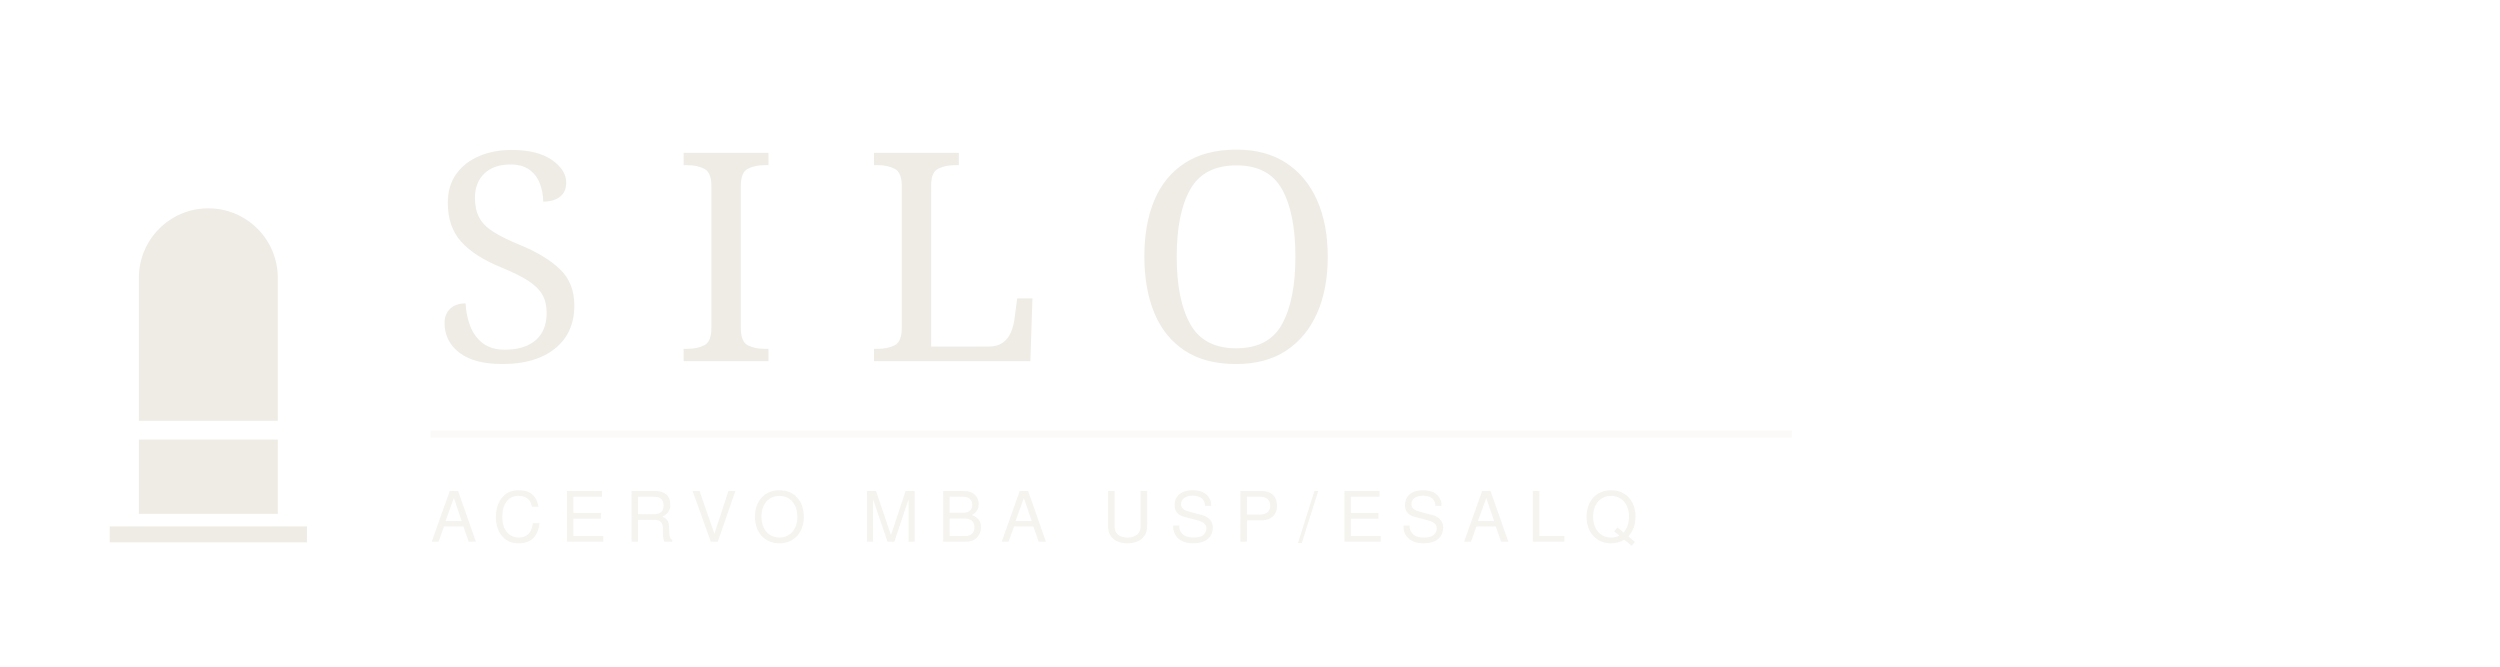
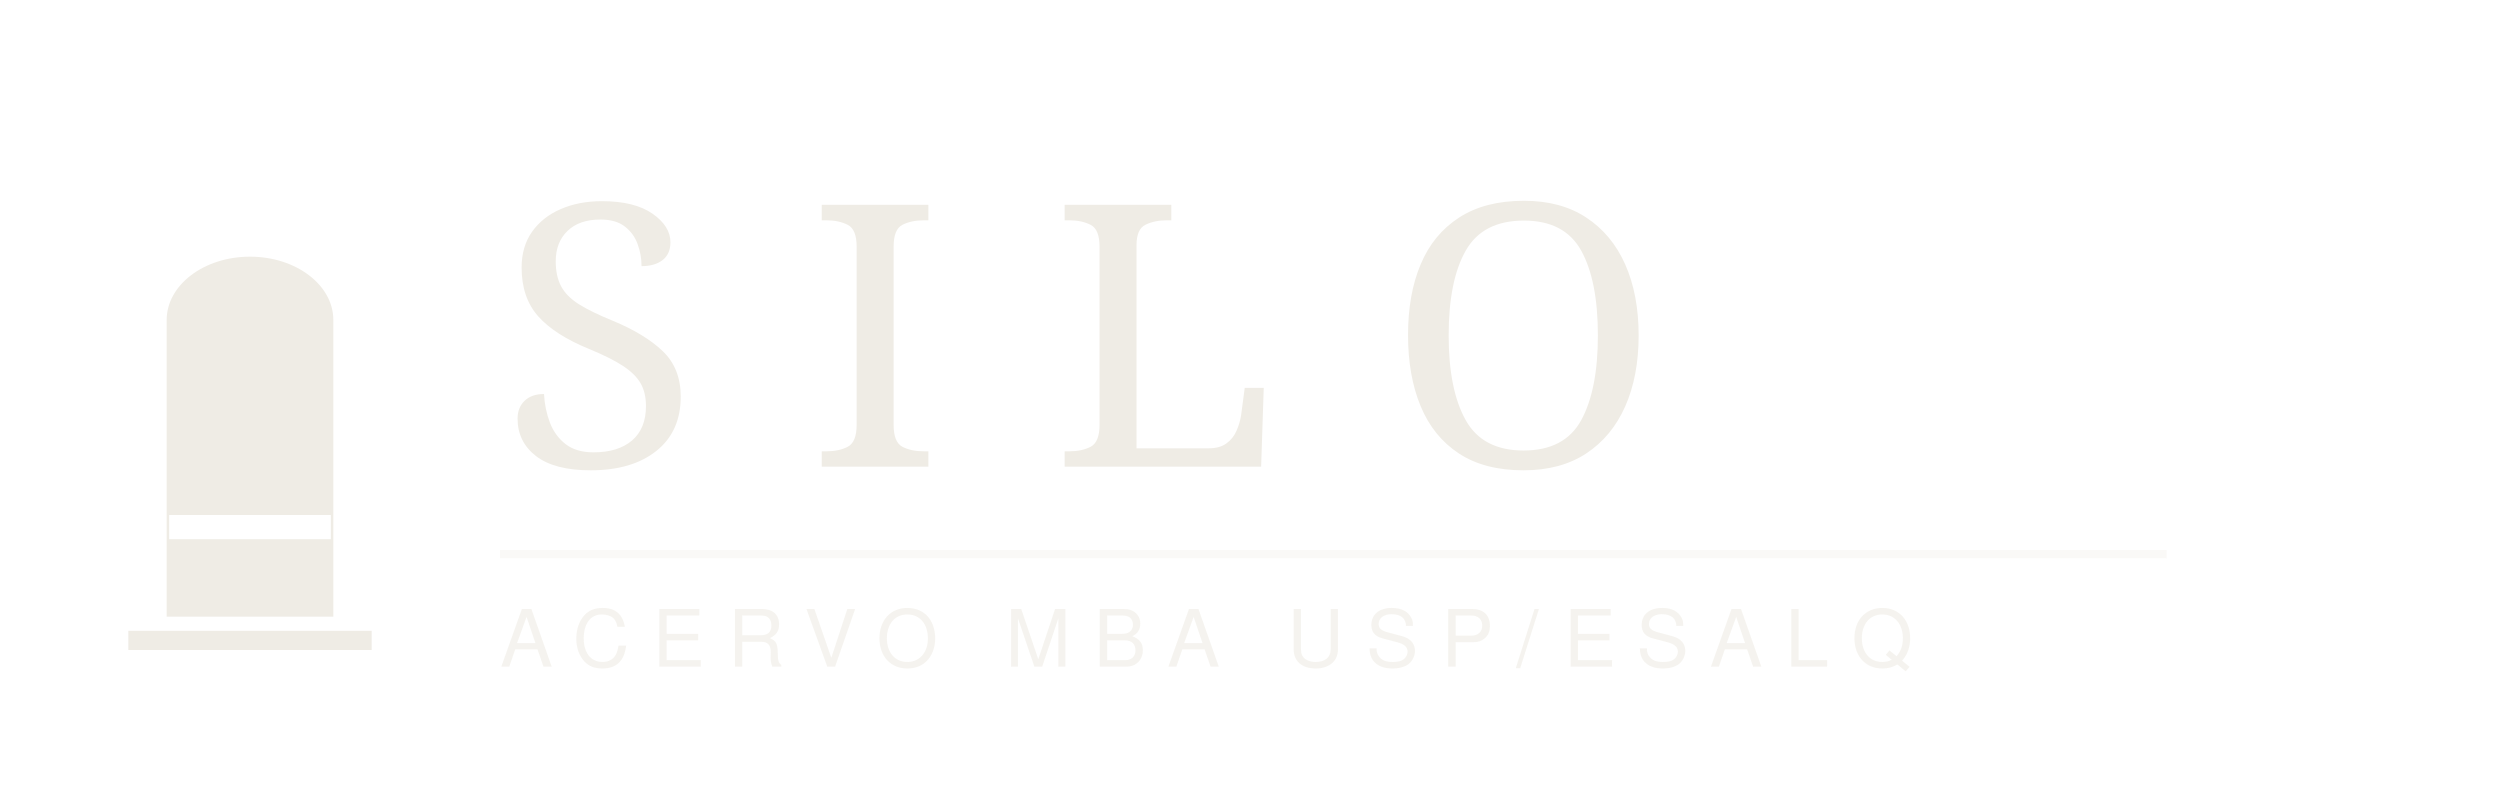
- <svg xmlns="http://www.w3.org/2000/svg" viewBox="0 0 360 96" width="720" height="192">
+ <svg xmlns="http://www.w3.org/2000/svg" viewBox="0 0 300 96" width="900" height="288">
  <g fill="#EFECE5">
-     <path fill-rule="evenodd" d="M20 74V40a10 10 0 0 1 20 0v34H20Zm0-13.4h20v2.7H20V60.6ZM15.8 75.8h28.4v2.3H15.8v-2.3Z" />
-     <text x="62" y="52" font-family="Instrument Serif, Georgia, serif" font-size="42" letter-spacing="12">SILO</text>
-     <rect x="62" y="62" width="196" height="1" opacity="0.28" />
-     <text x="62" y="78" font-family="Inter Tight, Helvetica, Arial, sans-serif" font-size="10" letter-spacing="2.6" opacity="0.6">ACERVO MBA USP/ESALQ</text>
+     <path fill-rule="evenodd" d="M20 74V38.4a10 7.6 0 0 1 20 0V74H20Zm0.3-12.2h19.4v2.9H20.3V61.8ZM15.4 75.7h29.2v2.3H15.4v-2.3Z" />
+     <text x="60" y="56" font-family="Instrument Serif, Georgia, serif" font-size="44" letter-spacing="13">SILO</text>
+     <rect x="60" y="66" width="200" height="1" opacity="0.3" />
+     <text x="60" y="80" font-family="Inter Tight, Helvetica, Arial, sans-serif" font-size="9.5" letter-spacing="2.7" opacity="0.62">ACERVO MBA USP/ESALQ</text>
  </g>
</svg>
